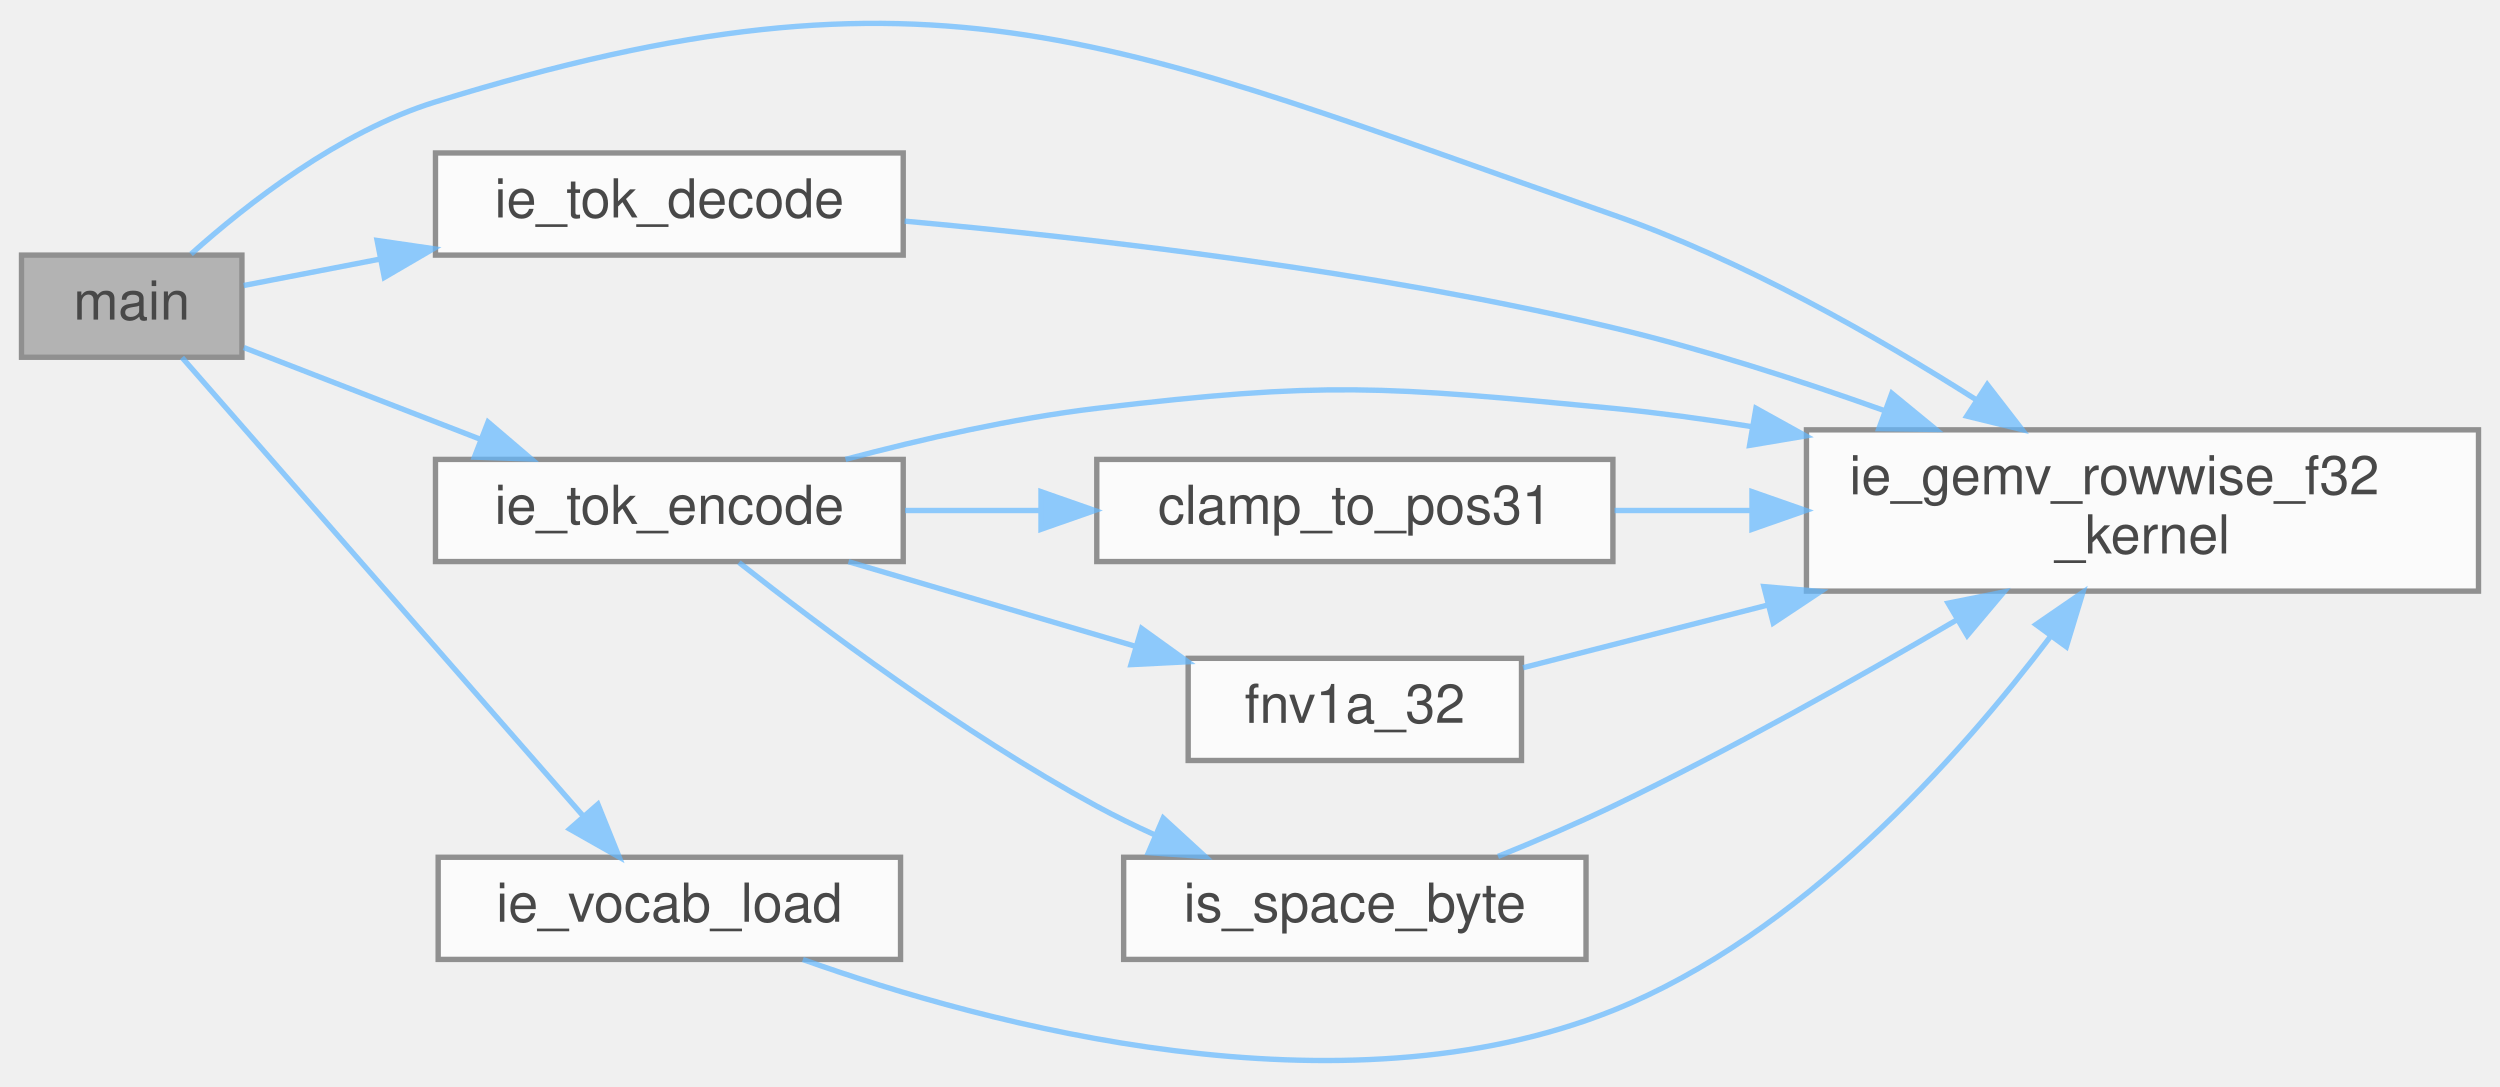
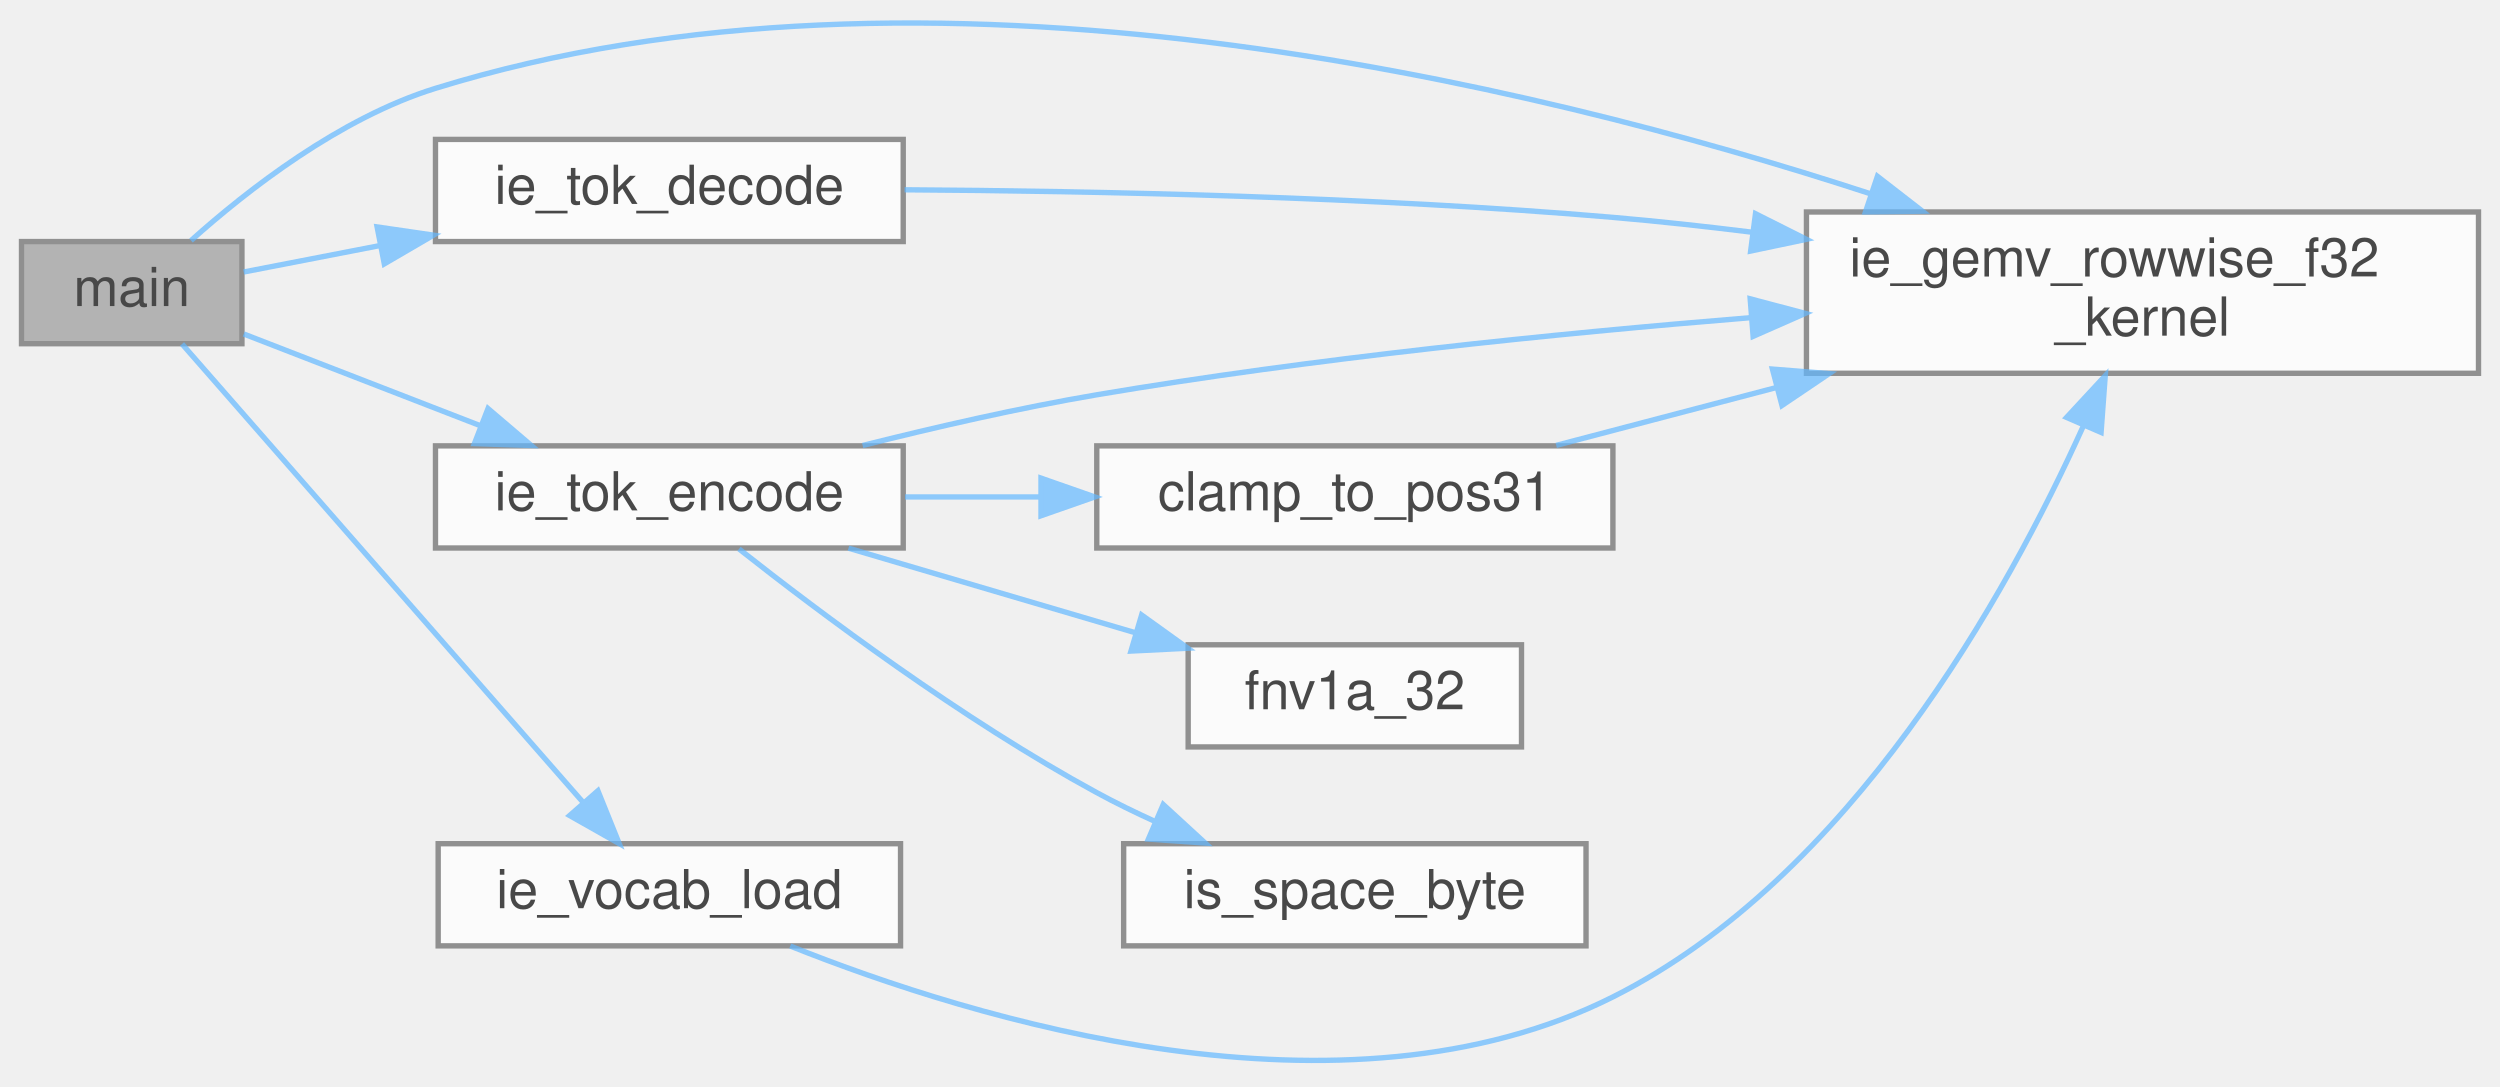
- <svg xmlns="http://www.w3.org/2000/svg" xmlns:xlink="http://www.w3.org/1999/xlink" width="465pt" height="202pt" viewBox="0.00 0.00 465.00 201.60">
+ <svg xmlns="http://www.w3.org/2000/svg" xmlns:xlink="http://www.w3.org/1999/xlink" width="465pt" height="202pt" viewBox="0.00 0.00 465.00 201.78">
  <svg id="main" version="1.1" xml:space="preserve">
    <style type="text/css">
.node, .edge {opacity: 0.7;}
.node.selected, .edge.selected {opacity: 1;}
.edge:hover path { stroke: red; }
.edge:hover polygon { stroke: red; fill: red; }
</style>
    <svg id="graph" class="graph">
-       <g id="graph0" class="graph" transform="scale(1 1) rotate(0) translate(4 197.6)">
+       <g id="graph0" class="graph" transform="scale(1 1) rotate(0) translate(4 197.78)">
        <g id="Node000001" class="node">
          <g id="a_Node000001">
            <a xlink:title="Program entrypoint for tokenizer tests.">
-               <polygon fill="#999999" stroke="#666666" points="41,-150.35 0,-150.35 0,-131.35 41,-131.35 41,-150.35" />
-               <text text-anchor="middle" x="20.5" y="-138.35" font-family="Helvetica,sans-Serif" font-size="10.00">main</text>
+               <polygon fill="#999999" stroke="#666666" points="41,-152.96 0,-152.96 0,-133.96 41,-133.96 41,-152.96" />
+               <text text-anchor="middle" x="20.5" y="-140.96" font-family="Helvetica,sans-Serif" font-size="10.00">main</text>
            </a>
          </g>
        </g>
        <g id="Node000002" class="node">
          <g id="a_Node000002">
            <a xlink:href="ie__device__cuda_8cu.html#a5e3d9fee84981707669f5c2398f0c4ab" target="_top" xlink:title="Row-wise GEMV kernel: each thread computes one output row.">
-               <polygon fill="white" stroke="#666666" points="457,-117.85 332,-117.85 332,-87.85 457,-87.85 457,-117.85" />
-               <text text-anchor="start" x="340" y="-105.85" font-family="Helvetica,sans-Serif" font-size="10.00">ie_gemv_rowwise_f32</text>
-               <text text-anchor="middle" x="394.5" y="-94.85" font-family="Helvetica,sans-Serif" font-size="10.00">_kernel</text>
+               <polygon fill="white" stroke="#666666" points="457,-158.46 332,-158.46 332,-128.46 457,-128.46 457,-158.46" />
+               <text text-anchor="start" x="340" y="-146.46" font-family="Helvetica,sans-Serif" font-size="10.00">ie_gemv_rowwise_f32</text>
+               <text text-anchor="middle" x="394.5" y="-135.46" font-family="Helvetica,sans-Serif" font-size="10.00">_kernel</text>
            </a>
          </g>
        </g>
        <g id="edge1_Node000001_Node000002" class="edge">
          <g id="a_edge1_Node000001_Node000002">
            <a xlink:title=" ">
-               <path fill="none" stroke="#63b8ff" d="M31.53,-150.54C41.93,-159.86 59.15,-173.33 77,-178.85 170.41,-207.76 203.68,-190.06 296,-157.85 319.97,-149.49 344.86,-135.34 363.5,-123.49" />
-               <polygon fill="#63b8ff" stroke="#63b8ff" points="365.63,-126.27 372.11,-117.89 361.82,-120.4 365.63,-126.27" />
+               <path fill="none" stroke="#63b8ff" d="M31.53,-153.15C41.93,-162.47 59.15,-175.93 77,-181.46 168.33,-209.73 280.53,-182.54 343.84,-161.87" />
+               <polygon fill="#63b8ff" stroke="#63b8ff" points="345.2,-165.1 353.57,-158.61 342.98,-158.47 345.2,-165.1" />
            </a>
          </g>
        </g>
        <g id="Node000003" class="node">
          <g id="a_Node000003">
            <a xlink:href="tokenizer_8c.html#a68bc61261a64b4fe8bd566fc7d399a2e" target="_top" xlink:title="Decode token IDs into a printable placeholder string.">
-               <polygon fill="white" stroke="#666666" points="164,-169.35 77,-169.35 77,-150.35 164,-150.35 164,-169.35" />
-               <text text-anchor="middle" x="120.5" y="-157.35" font-family="Helvetica,sans-Serif" font-size="10.00">ie_tok_decode</text>
+               <polygon fill="white" stroke="#666666" points="164,-171.96 77,-171.96 77,-152.96 164,-152.96 164,-171.96" />
+               <text text-anchor="middle" x="120.5" y="-159.96" font-family="Helvetica,sans-Serif" font-size="10.00">ie_tok_decode</text>
            </a>
          </g>
        </g>
        <g id="edge2_Node000001_Node000003" class="edge">
          <g id="a_edge2_Node000001_Node000003">
            <a xlink:title=" ">
-               <path fill="none" stroke="#63b8ff" d="M41.33,-144.7C48.81,-146.15 57.71,-147.87 66.78,-149.63" />
-               <polygon fill="#63b8ff" stroke="#63b8ff" points="66.14,-153.07 76.63,-151.54 67.48,-146.2 66.14,-153.07" />
+               <path fill="none" stroke="#63b8ff" d="M41.33,-147.3C48.81,-148.75 57.71,-150.48 66.78,-152.24" />
+               <polygon fill="#63b8ff" stroke="#63b8ff" points="66.14,-155.68 76.63,-154.15 67.48,-148.81 66.14,-155.68" />
            </a>
          </g>
        </g>
        <g id="Node000004" class="node">
          <g id="a_Node000004">
            <a xlink:href="tokenizer_8c.html#a2b9cb342eb062867f93fb786548003f7" target="_top" xlink:title="Encode UTF-8 text into token IDs (whitespace split, hashed IDs).">
-               <polygon fill="white" stroke="#666666" points="164,-112.35 77,-112.35 77,-93.35 164,-93.35 164,-112.35" />
-               <text text-anchor="middle" x="120.5" y="-100.35" font-family="Helvetica,sans-Serif" font-size="10.00">ie_tok_encode</text>
+               <polygon fill="white" stroke="#666666" points="164,-114.96 77,-114.96 77,-95.96 164,-95.96 164,-114.96" />
+               <text text-anchor="middle" x="120.5" y="-102.96" font-family="Helvetica,sans-Serif" font-size="10.00">ie_tok_encode</text>
            </a>
          </g>
        </g>
        <g id="edge4_Node000001_Node000004" class="edge">
          <g id="a_edge4_Node000001_Node000004">
            <a xlink:title=" ">
-               <path fill="none" stroke="#63b8ff" d="M41.33,-133.16C53.99,-128.25 70.74,-121.76 85.49,-116.04" />
-               <polygon fill="#63b8ff" stroke="#63b8ff" points="86.77,-119.3 94.83,-112.42 84.24,-112.77 86.77,-119.3" />
+               <path fill="none" stroke="#63b8ff" d="M41.33,-135.77C53.99,-130.86 70.74,-124.36 85.49,-118.65" />
+               <polygon fill="#63b8ff" stroke="#63b8ff" points="86.77,-121.9 94.83,-115.03 84.24,-115.38 86.77,-121.9" />
            </a>
          </g>
        </g>
        <g id="Node000008" class="node">
          <g id="a_Node000008">
            <a xlink:href="tokenizer_8c.html#adbe33a7f4e53bcb709d56dc753c9148b" target="_top" xlink:title="Load a vocabulary from vocab_path or fall back to a stub.">
-               <polygon fill="white" stroke="#666666" points="163.5,-38.35 77.5,-38.35 77.5,-19.35 163.5,-19.35 163.5,-38.35" />
-               <text text-anchor="middle" x="120.5" y="-26.35" font-family="Helvetica,sans-Serif" font-size="10.00">ie_vocab_load</text>
+               <polygon fill="white" stroke="#666666" points="163.5,-40.96 77.5,-40.96 77.5,-21.96 163.5,-21.96 163.5,-40.96" />
+               <text text-anchor="middle" x="120.5" y="-28.96" font-family="Helvetica,sans-Serif" font-size="10.00">ie_vocab_load</text>
            </a>
          </g>
        </g>
-         <g id="edge12_Node000001_Node000008" class="edge">
-           <g id="a_edge12_Node000001_Node000008">
+         <g id="edge10_Node000001_Node000008" class="edge">
+           <g id="a_edge10_Node000001_Node000008">
            <a xlink:title=" ">
-               <path fill="none" stroke="#63b8ff" d="M29.86,-131.3C46.42,-112.37 83.61,-69.87 104.51,-45.98" />
-               <polygon fill="#63b8ff" stroke="#63b8ff" points="107.21,-48.21 111.17,-38.38 101.95,-43.6 107.21,-48.21" />
+               <path fill="none" stroke="#63b8ff" d="M29.86,-133.91C46.42,-114.98 83.61,-72.47 104.51,-48.59" />
+               <polygon fill="#63b8ff" stroke="#63b8ff" points="107.21,-50.81 111.17,-40.98 101.95,-46.2 107.21,-50.81" />
            </a>
          </g>
        </g>
        <g id="edge3_Node000003_Node000002" class="edge">
          <g id="a_edge3_Node000003_Node000002">
            <a xlink:title=" ">
-               <path fill="none" stroke="#63b8ff" d="M164.26,-156.67C199.86,-153.44 251.7,-147.38 296,-136.85 312.75,-132.87 330.66,-127.09 346.5,-121.42" />
-               <polygon fill="#63b8ff" stroke="#63b8ff" points="347.88,-124.64 356.07,-117.92 345.47,-118.07 347.88,-124.64" />
+               <path fill="none" stroke="#63b8ff" d="M164.25,-162.59C199.62,-162.37 251.16,-161.31 296,-157.46 304.39,-156.74 313.16,-155.78 321.85,-154.7" />
+               <polygon fill="#63b8ff" stroke="#63b8ff" points="322.52,-158.14 331.99,-153.38 321.62,-151.2 322.52,-158.14" />
            </a>
          </g>
        </g>
-         <g id="edge9_Node000004_Node000002" class="edge">
-           <g id="a_edge9_Node000004_Node000002">
+         <g id="edge8_Node000004_Node000002" class="edge">
+           <g id="a_edge8_Node000004_Node000002">
            <a xlink:title=" ">
-               <path fill="none" stroke="#63b8ff" d="M153.27,-112.36C167.43,-116.12 184.41,-119.99 200,-121.85 242.37,-126.91 253.53,-125.95 296,-121.85 304.39,-121.04 313.13,-119.85 321.78,-118.45" />
-               <polygon fill="#63b8ff" stroke="#63b8ff" points="322.6,-121.86 331.87,-116.72 321.42,-114.96 322.6,-121.86" />
+               <path fill="none" stroke="#63b8ff" d="M156.45,-115.03C169.97,-118.43 185.62,-122.02 200,-124.46 240,-131.23 285.1,-135.83 321.69,-138.81" />
+               <polygon fill="#63b8ff" stroke="#63b8ff" points="321.53,-142.31 331.77,-139.6 322.08,-135.33 321.53,-142.31" />
            </a>
          </g>
        </g>
        <g id="Node000005" class="node">
          <g id="a_Node000005">
            <a xlink:href="tokenizer_8c.html#a3ca2adb2290e006f09b1fb7f274bd371" target="_top" xlink:title="Clamp an unsigned 32-bit value into a positive 31-bit ID space.">
-               <polygon fill="white" stroke="#666666" points="296,-112.35 200,-112.35 200,-93.35 296,-93.35 296,-112.35" />
-               <text text-anchor="middle" x="248" y="-100.35" font-family="Helvetica,sans-Serif" font-size="10.00">clamp_to_pos31</text>
+               <polygon fill="white" stroke="#666666" points="296,-114.96 200,-114.96 200,-95.96 296,-95.96 296,-114.96" />
+               <text text-anchor="middle" x="248" y="-102.96" font-family="Helvetica,sans-Serif" font-size="10.00">clamp_to_pos31</text>
            </a>
          </g>
        </g>
        <g id="edge5_Node000004_Node000005" class="edge">
          <g id="a_edge5_Node000004_Node000005">
            <a xlink:title=" ">
-               <path fill="none" stroke="#63b8ff" d="M164.34,-102.85C172.42,-102.85 180.98,-102.85 189.43,-102.85" />
-               <polygon fill="#63b8ff" stroke="#63b8ff" points="189.62,-106.35 199.62,-102.85 189.62,-99.35 189.62,-106.35" />
+               <path fill="none" stroke="#63b8ff" d="M164.34,-105.46C172.42,-105.46 180.98,-105.46 189.43,-105.46" />
+               <polygon fill="#63b8ff" stroke="#63b8ff" points="189.62,-108.96 199.62,-105.46 189.62,-101.96 189.62,-108.96" />
            </a>
          </g>
        </g>
        <g id="Node000006" class="node">
          <g id="a_Node000006">
            <a xlink:href="tokenizer_8c.html#ab65f36294d9d8ee9d8b027673b01de30" target="_top" xlink:title="Compute 32-bit FNV-1a hash for a memory region.">
-               <polygon fill="white" stroke="#666666" points="279,-75.35 217,-75.35 217,-56.35 279,-56.35 279,-75.35" />
-               <text text-anchor="middle" x="248" y="-63.35" font-family="Helvetica,sans-Serif" font-size="10.00">fnv1a_32</text>
+               <polygon fill="white" stroke="#666666" points="279,-77.96 217,-77.96 217,-58.96 279,-58.96 279,-77.96" />
+               <text text-anchor="middle" x="248" y="-65.96" font-family="Helvetica,sans-Serif" font-size="10.00">fnv1a_32</text>
            </a>
          </g>
        </g>
        <g id="edge7_Node000004_Node000006" class="edge">
          <g id="a_edge7_Node000004_Node000006">
            <a xlink:title=" ">
-               <path fill="none" stroke="#63b8ff" d="M153.82,-93.32C170.09,-88.53 189.96,-82.67 207.17,-77.59" />
-               <polygon fill="#63b8ff" stroke="#63b8ff" points="208.34,-80.9 216.94,-74.71 206.36,-74.18 208.34,-80.9" />
+               <path fill="none" stroke="#63b8ff" d="M153.82,-95.93C170.09,-91.13 189.96,-85.27 207.17,-80.2" />
+               <polygon fill="#63b8ff" stroke="#63b8ff" points="208.34,-83.5 216.94,-77.32 206.36,-76.79 208.34,-83.5" />
            </a>
          </g>
        </g>
        <g id="Node000007" class="node">
          <g id="a_Node000007">
            <a xlink:href="tokenizer_8c.html#a35b758cbf8aeb3348c6eec59a770f888" target="_top" xlink:title="Return 1 if c is ASCII whitespace, 0 otherwise.">
-               <polygon fill="white" stroke="#666666" points="291,-38.35 205,-38.35 205,-19.35 291,-19.35 291,-38.35" />
-               <text text-anchor="middle" x="248" y="-26.35" font-family="Helvetica,sans-Serif" font-size="10.00">is_space_byte</text>
+               <polygon fill="white" stroke="#666666" points="291,-40.96 205,-40.96 205,-21.96 291,-21.96 291,-40.96" />
+               <text text-anchor="middle" x="248" y="-28.96" font-family="Helvetica,sans-Serif" font-size="10.00">is_space_byte</text>
            </a>
          </g>
        </g>
-         <g id="edge10_Node000004_Node000007" class="edge">
-           <g id="a_edge10_Node000004_Node000007">
+         <g id="edge9_Node000004_Node000007" class="edge">
+           <g id="a_edge9_Node000004_Node000007">
            <a xlink:title=" ">
-               <path fill="none" stroke="#63b8ff" d="M133.45,-93.18C148.37,-81.41 175,-61.43 200,-47.85 203.47,-45.97 207.16,-44.16 210.9,-42.46" />
-               <polygon fill="#63b8ff" stroke="#63b8ff" points="212.36,-45.64 220.17,-38.48 209.6,-39.21 212.36,-45.64" />
+               <path fill="none" stroke="#63b8ff" d="M133.45,-95.79C148.37,-84.02 175,-64.04 200,-50.46 203.47,-48.57 207.16,-46.77 210.9,-45.07" />
+               <polygon fill="#63b8ff" stroke="#63b8ff" points="212.36,-48.25 220.17,-41.08 209.6,-41.82 212.36,-48.25" />
            </a>
          </g>
        </g>
        <g id="edge6_Node000005_Node000002" class="edge">
          <g id="a_edge6_Node000005_Node000002">
            <a xlink:title=" ">
-               <path fill="none" stroke="#63b8ff" d="M296.31,-102.85C304.48,-102.85 313.13,-102.85 321.77,-102.85" />
-               <polygon fill="#63b8ff" stroke="#63b8ff" points="321.87,-106.35 331.87,-102.85 321.87,-99.35 321.87,-106.35" />
+               <path fill="none" stroke="#63b8ff" d="M285.46,-115.05C297.96,-118.33 312.37,-122.12 326.51,-125.84" />
+               <polygon fill="#63b8ff" stroke="#63b8ff" points="325.67,-129.24 336.23,-128.4 327.45,-122.47 325.67,-129.24" />
            </a>
          </g>
        </g>
-         <g id="edge8_Node000006_Node000002" class="edge">
-           <g id="a_edge8_Node000006_Node000002">
+         <g id="edge11_Node000008_Node000002" class="edge">
+           <g id="a_edge11_Node000008_Node000002">
            <a xlink:title=" ">
-               <path fill="none" stroke="#63b8ff" d="M279.29,-73.61C292.59,-77.01 308.78,-81.16 324.75,-85.25" />
-               <polygon fill="#63b8ff" stroke="#63b8ff" points="324.08,-88.69 334.64,-87.78 325.82,-81.91 324.08,-88.69" />
-             </a>
-           </g>
-         </g>
-         <g id="edge11_Node000007_Node000002" class="edge">
-           <g id="a_edge11_Node000007_Node000002">
-             <a xlink:title=" ">
-               <path fill="none" stroke="#63b8ff" d="M274.63,-38.51C281.64,-41.34 289.18,-44.57 296,-47.85 317.82,-58.36 341.5,-71.67 360.06,-82.56" />
-               <polygon fill="#63b8ff" stroke="#63b8ff" points="358.34,-85.61 368.72,-87.69 361.9,-79.59 358.34,-85.61" />
-             </a>
-           </g>
-         </g>
-         <g id="edge13_Node000008_Node000002" class="edge">
-           <g id="a_edge13_Node000008_Node000002">
-             <a xlink:title=" ">
-               <path fill="none" stroke="#63b8ff" d="M145.33,-19.33C179.86,-7.04 245.22,10.48 296,-9.85 330.85,-23.81 360.33,-56.82 377.47,-79.51" />
-               <polygon fill="#63b8ff" stroke="#63b8ff" points="374.69,-81.63 383.42,-87.63 380.34,-77.5 374.69,-81.63" />
+               <path fill="none" stroke="#63b8ff" d="M142.98,-21.93C177.3,-8.23 245.76,12.78 296,-12.46 340.12,-34.62 369.33,-87.25 383.5,-118.65" />
+               <polygon fill="#63b8ff" stroke="#63b8ff" points="380.38,-120.25 387.58,-128.02 386.8,-117.46 380.38,-120.25" />
            </a>
          </g>
        </g>
      </g>
    </svg>
  </svg>
  <style type="text/css">

[data-mouse-over-selected='false'] { opacity: 0.7; }
[data-mouse-over-selected='true']  { opacity: 1.0; }

</style>
</svg>
